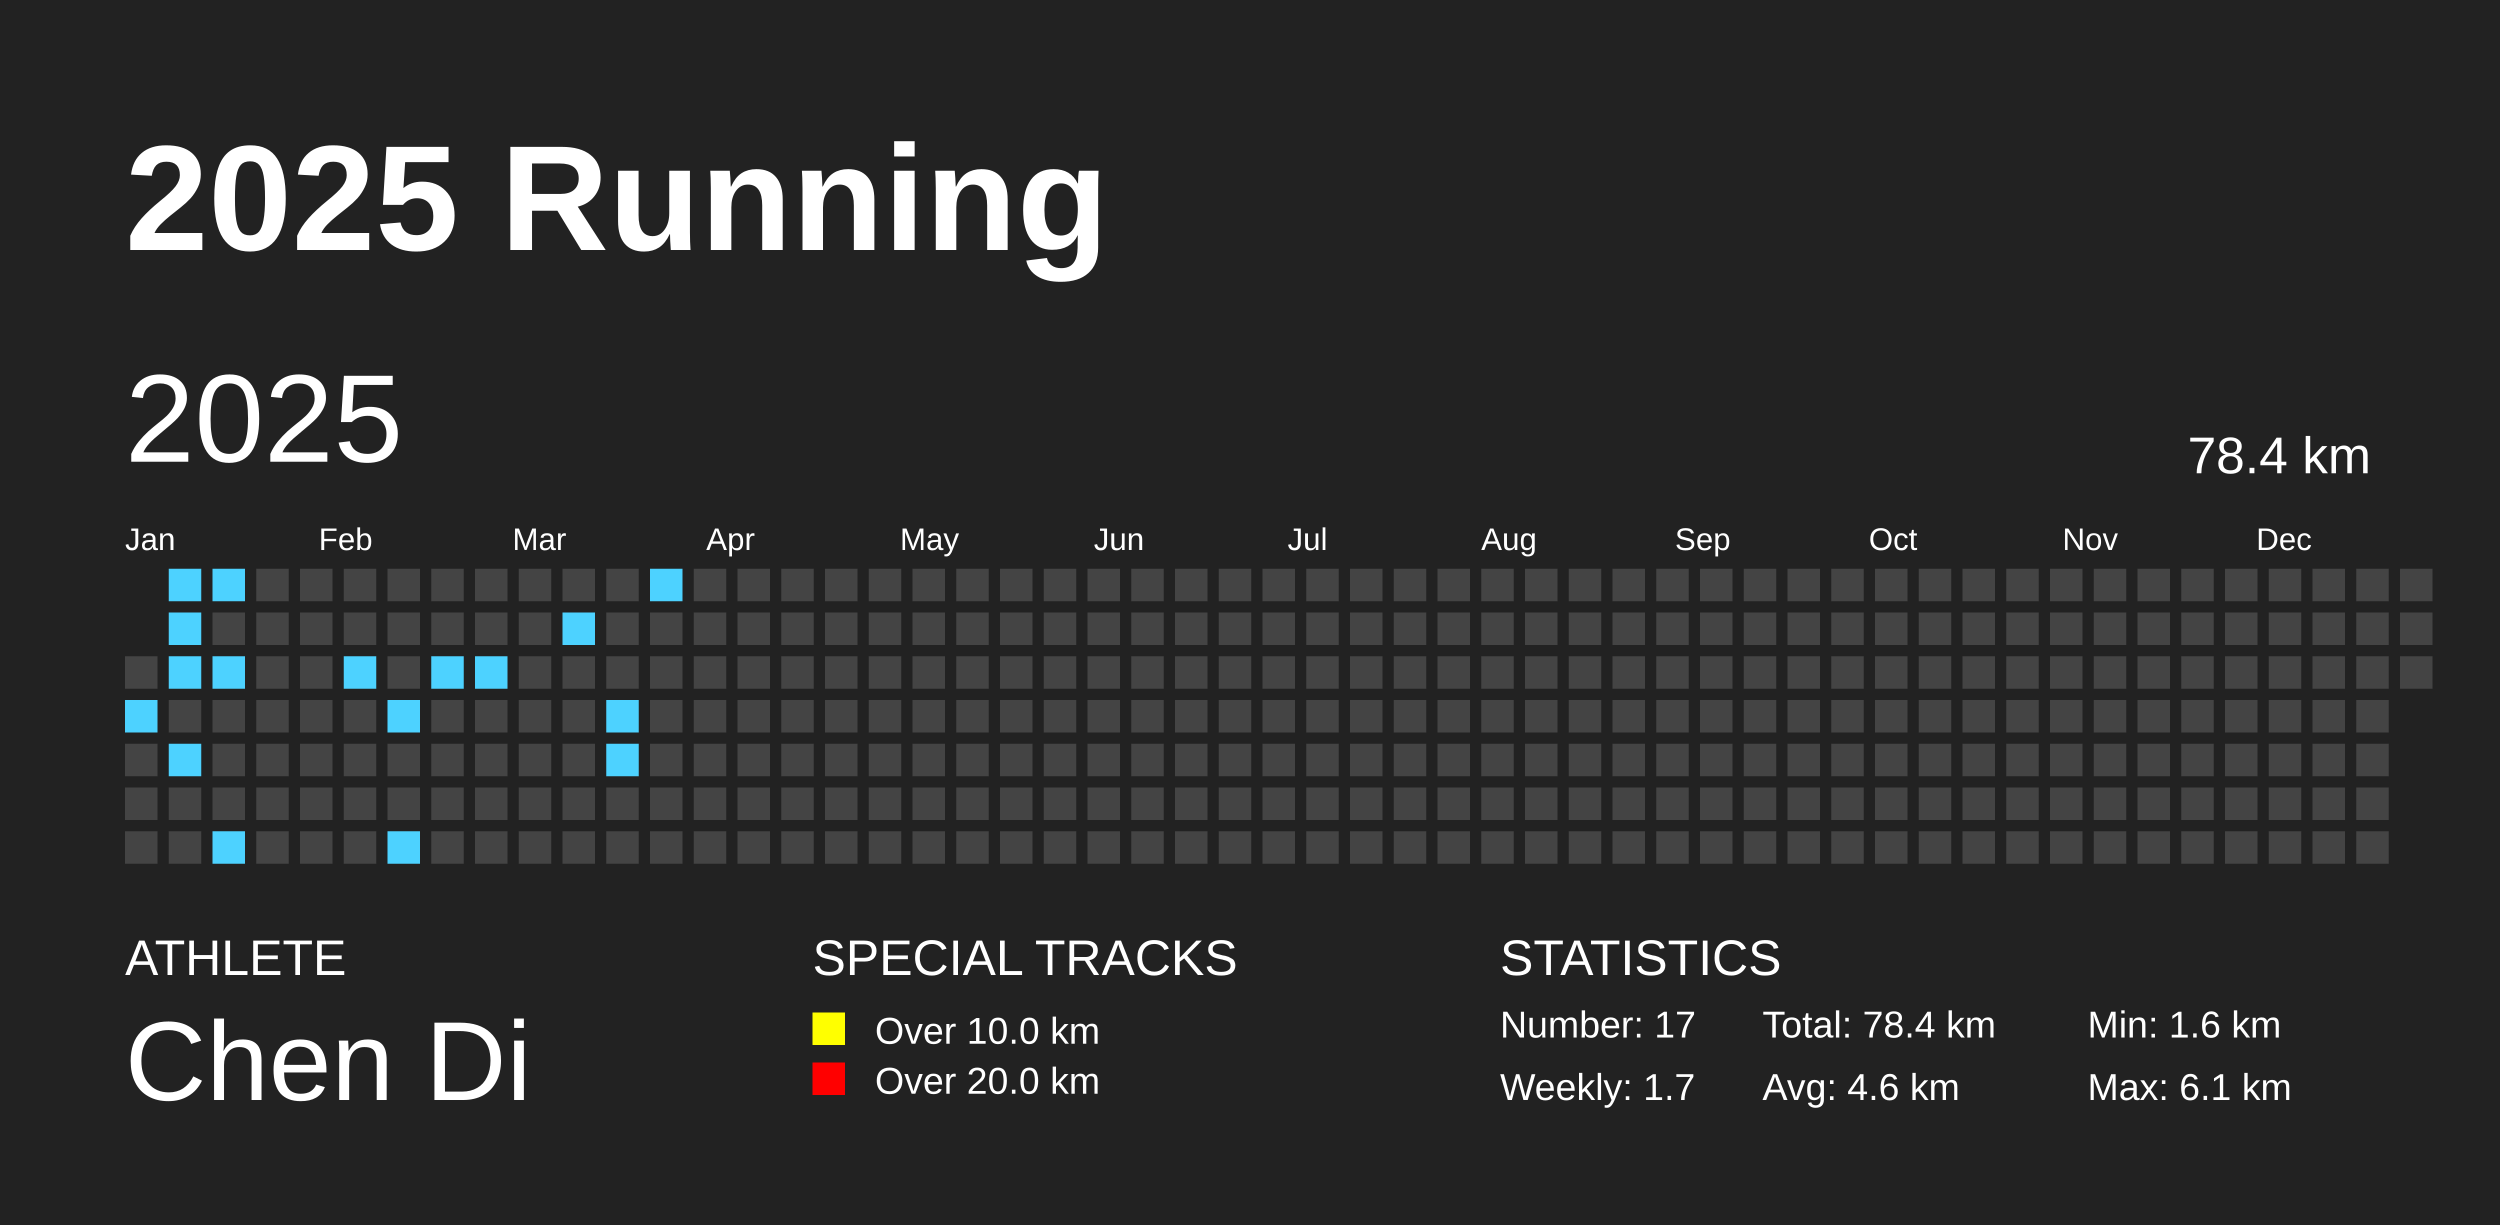
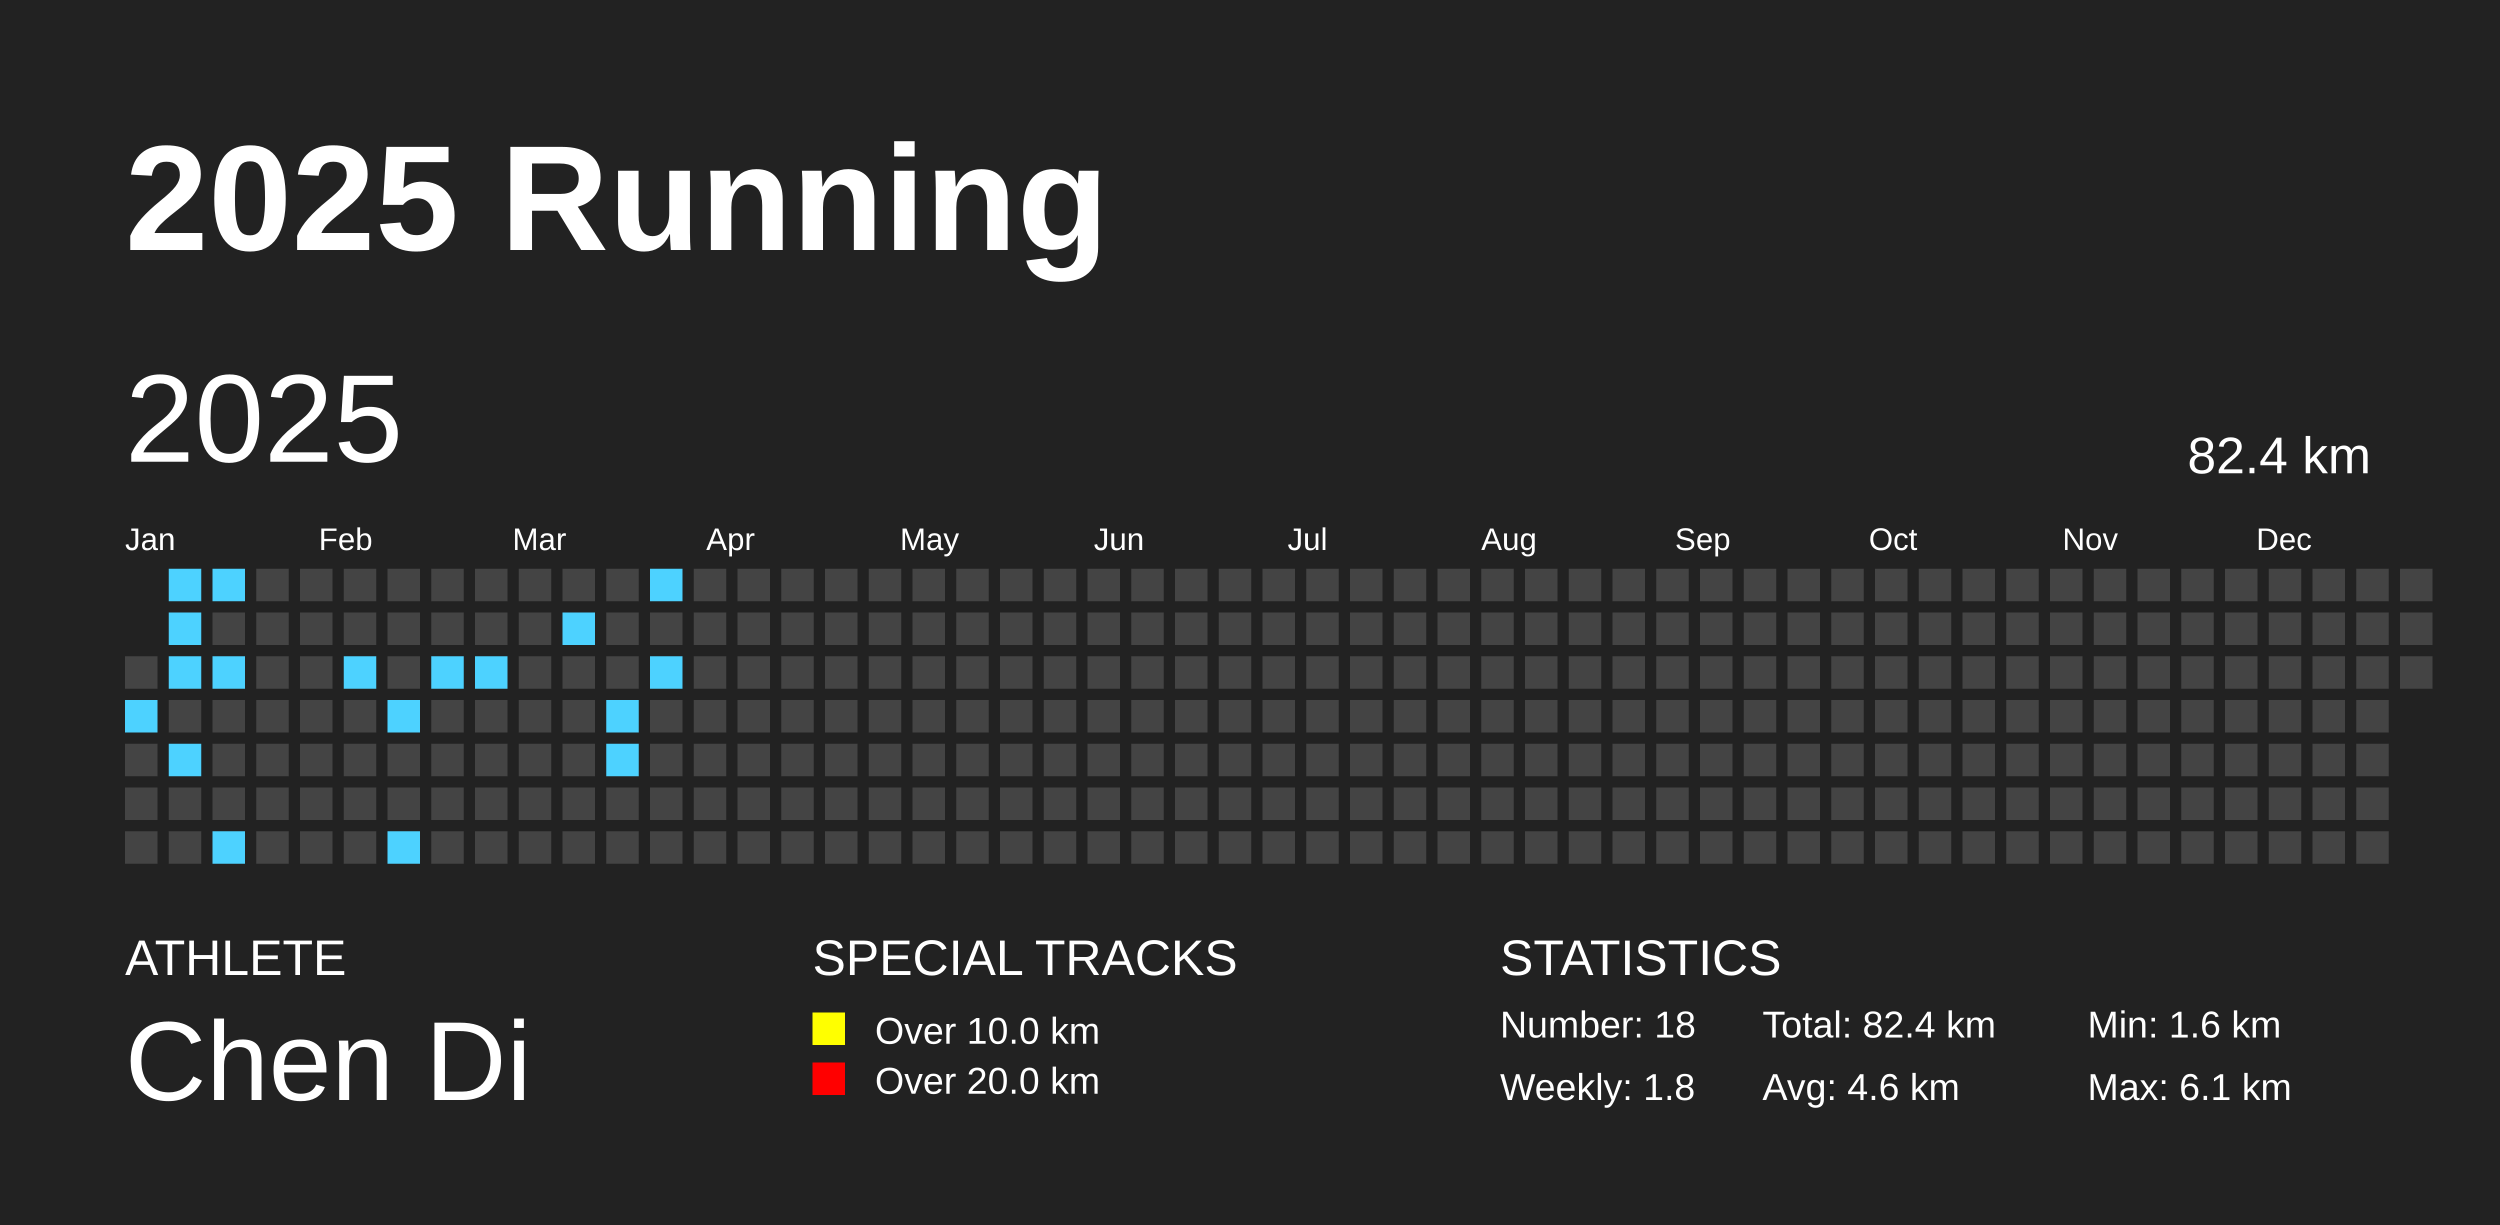
<svg xmlns="http://www.w3.org/2000/svg" baseProfile="full" height="98mm" version="1.1" viewBox="0,0,200,98" width="200mm">
  <defs />
  <rect fill="#222222" height="98" width="200" x="0" y="0" />
  <text fill="#FFFFFF" style="font-size:12px; font-family:Arial; font-weight:bold;" x="10" y="20">2025 Running</text>
  <text fill="#FFFFFF" style="font-size:4px; font-family:Arial" x="10" y="78">ATHLETE</text>
  <text fill="#FFFFFF" style="font-size:9px; font-family:Arial" x="10" y="88">Chen Di</text>
  <text fill="#FFFFFF" style="font-size:4px; font-family:Arial" x="65" y="78">SPECIAL TRACKS</text>
  <rect fill="yellow" height="2.6" width="2.6" x="65" y="81" />
  <text fill="#FFFFFF" style="font-size:3px; font-family:Arial" x="70" y="83.5">Over 10.0 km</text>
  <rect fill="red" height="2.6" width="2.6" x="65" y="85" />
  <text fill="#FFFFFF" style="font-size:3px; font-family:Arial" x="70" y="87.5">Over 20.0 km</text>
  <text fill="#FFFFFF" style="font-size:4px; font-family:Arial" x="120" y="78">STATISTICS</text>
-   <text fill="#FFFFFF" style="font-size:3px; font-family:Arial" x="120" y="83">Number: 17</text>
-   <text fill="#FFFFFF" style="font-size:3px; font-family:Arial" x="120" y="88">Weekly: 1.7</text>
-   <text fill="#FFFFFF" style="font-size:3px; font-family:Arial" x="141" y="83">Total: 78.4 km</text>
+   <text fill="#FFFFFF" style="font-size:3px; font-family:Arial" x="120" y="83">Number: 18</text>
+   <text fill="#FFFFFF" style="font-size:3px; font-family:Arial" x="120" y="88">Weekly: 1.8</text>
+   <text fill="#FFFFFF" style="font-size:3px; font-family:Arial" x="141" y="83">Total: 82.4 km</text>
  <text fill="#FFFFFF" style="font-size:3px; font-family:Arial" x="141" y="88">Avg: 4.6 km</text>
  <text fill="#FFFFFF" style="font-size:3px; font-family:Arial" x="167" y="83">Min: 1.6 km</text>
  <text fill="#FFFFFF" style="font-size:3px; font-family:Arial" x="167" y="88">Max: 6.1 km</text>
  <text dominant-baseline="hanging" fill="#FFFFFF" style="font-size:10.0px; font-family:Arial;" x="10" y="30">2025</text>
-   <text dominant-baseline="hanging" fill="#FFFFFF" style="font-size:4.125px; font-family:Arial;" x="175" y="35">78.4 km</text>
+   <text dominant-baseline="hanging" fill="#FFFFFF" style="font-size:4.125px; font-family:Arial;" x="175" y="35">82.4 km</text>
  <text fill="#FFFFFF" style="font-size:2.5px; font-family:Arial" x="10.0" y="44">Jan</text>
  <text fill="#FFFFFF" style="font-size:2.5px; font-family:Arial" x="25.5" y="44">Feb</text>
  <text fill="#FFFFFF" style="font-size:2.5px; font-family:Arial" x="41.0" y="44">Mar</text>
  <text fill="#FFFFFF" style="font-size:2.5px; font-family:Arial" x="56.5" y="44">Apr</text>
  <text fill="#FFFFFF" style="font-size:2.5px; font-family:Arial" x="72.0" y="44">May</text>
  <text fill="#FFFFFF" style="font-size:2.5px; font-family:Arial" x="87.5" y="44">Jun</text>
  <text fill="#FFFFFF" style="font-size:2.5px; font-family:Arial" x="103.0" y="44">Jul</text>
  <text fill="#FFFFFF" style="font-size:2.5px; font-family:Arial" x="118.5" y="44">Aug</text>
  <text fill="#FFFFFF" style="font-size:2.5px; font-family:Arial" x="134.0" y="44">Sep</text>
  <text fill="#FFFFFF" style="font-size:2.5px; font-family:Arial" x="149.5" y="44">Oct</text>
  <text fill="#FFFFFF" style="font-size:2.5px; font-family:Arial" x="165.0" y="44">Nov</text>
  <text fill="#FFFFFF" style="font-size:2.5px; font-family:Arial" x="180.5" y="44">Dec</text>
  <rect fill="#444444" height="2.6" width="2.6" x="10.0" y="52.5" />
  <rect fill="#4DD2FF" height="2.6" width="2.6" x="10.0" y="56.0" />
  <rect fill="#444444" height="2.6" width="2.6" x="10.0" y="59.5" />
  <rect fill="#444444" height="2.6" width="2.6" x="10.0" y="63.0" />
  <rect fill="#444444" height="2.6" width="2.6" x="10.0" y="66.5" />
  <rect fill="#4DD2FF" height="2.6" width="2.6" x="13.5" y="45.5" />
  <rect fill="#4DD2FF" height="2.6" width="2.6" x="13.5" y="49.0" />
  <rect fill="#4DD2FF" height="2.6" width="2.6" x="13.5" y="52.5" />
  <rect fill="#444444" height="2.6" width="2.6" x="13.5" y="56.0" />
  <rect fill="#4DD2FF" height="2.6" width="2.6" x="13.5" y="59.5" />
  <rect fill="#444444" height="2.6" width="2.6" x="13.5" y="63.0" />
  <rect fill="#444444" height="2.6" width="2.6" x="13.5" y="66.5" />
  <rect fill="#4DD2FF" height="2.6" width="2.6" x="17.0" y="45.5" />
  <rect fill="#444444" height="2.6" width="2.6" x="17.0" y="49.0" />
  <rect fill="#4DD2FF" height="2.6" width="2.6" x="17.0" y="52.5" />
  <rect fill="#444444" height="2.6" width="2.6" x="17.0" y="56.0" />
  <rect fill="#444444" height="2.6" width="2.6" x="17.0" y="59.5" />
  <rect fill="#444444" height="2.6" width="2.6" x="17.0" y="63.0" />
  <rect fill="#4DD2FF" height="2.6" width="2.6" x="17.0" y="66.5" />
  <rect fill="#444444" height="2.6" width="2.6" x="20.5" y="45.5" />
  <rect fill="#444444" height="2.6" width="2.6" x="20.5" y="49.0" />
  <rect fill="#444444" height="2.6" width="2.6" x="20.5" y="52.5" />
  <rect fill="#444444" height="2.6" width="2.6" x="20.5" y="56.0" />
  <rect fill="#444444" height="2.6" width="2.6" x="20.5" y="59.5" />
  <rect fill="#444444" height="2.6" width="2.6" x="20.5" y="63.0" />
  <rect fill="#444444" height="2.6" width="2.6" x="20.5" y="66.5" />
  <rect fill="#444444" height="2.6" width="2.6" x="24.0" y="45.5" />
  <rect fill="#444444" height="2.6" width="2.6" x="24.0" y="49.0" />
  <rect fill="#444444" height="2.6" width="2.6" x="24.0" y="52.5" />
  <rect fill="#444444" height="2.6" width="2.6" x="24.0" y="56.0" />
  <rect fill="#444444" height="2.6" width="2.6" x="24.0" y="59.5" />
  <rect fill="#444444" height="2.6" width="2.6" x="24.0" y="63.0" />
  <rect fill="#444444" height="2.6" width="2.6" x="24.0" y="66.5" />
  <rect fill="#444444" height="2.6" width="2.6" x="27.5" y="45.5" />
  <rect fill="#444444" height="2.6" width="2.6" x="27.5" y="49.0" />
  <rect fill="#4DD2FF" height="2.6" width="2.6" x="27.5" y="52.5" />
  <rect fill="#444444" height="2.6" width="2.6" x="27.5" y="56.0" />
  <rect fill="#444444" height="2.6" width="2.6" x="27.5" y="59.5" />
  <rect fill="#444444" height="2.6" width="2.6" x="27.5" y="63.0" />
  <rect fill="#444444" height="2.6" width="2.6" x="27.5" y="66.5" />
  <rect fill="#444444" height="2.6" width="2.6" x="31.0" y="45.5" />
  <rect fill="#444444" height="2.6" width="2.6" x="31.0" y="49.0" />
  <rect fill="#444444" height="2.6" width="2.6" x="31.0" y="52.5" />
  <rect fill="#4DD2FF" height="2.6" width="2.6" x="31.0" y="56.0" />
  <rect fill="#444444" height="2.6" width="2.6" x="31.0" y="59.5" />
  <rect fill="#444444" height="2.6" width="2.6" x="31.0" y="63.0" />
  <rect fill="#4DD2FF" height="2.6" width="2.6" x="31.0" y="66.5" />
  <rect fill="#444444" height="2.6" width="2.6" x="34.5" y="45.5" />
  <rect fill="#444444" height="2.6" width="2.6" x="34.5" y="49.0" />
  <rect fill="#4DD2FF" height="2.6" width="2.6" x="34.5" y="52.5" />
  <rect fill="#444444" height="2.6" width="2.6" x="34.5" y="56.0" />
  <rect fill="#444444" height="2.6" width="2.6" x="34.5" y="59.5" />
  <rect fill="#444444" height="2.6" width="2.6" x="34.5" y="63.0" />
  <rect fill="#444444" height="2.6" width="2.6" x="34.5" y="66.5" />
  <rect fill="#444444" height="2.6" width="2.6" x="38.0" y="45.5" />
  <rect fill="#444444" height="2.6" width="2.6" x="38.0" y="49.0" />
  <rect fill="#4DD2FF" height="2.6" width="2.6" x="38.0" y="52.5" />
  <rect fill="#444444" height="2.6" width="2.6" x="38.0" y="56.0" />
  <rect fill="#444444" height="2.6" width="2.6" x="38.0" y="59.5" />
  <rect fill="#444444" height="2.6" width="2.6" x="38.0" y="63.0" />
  <rect fill="#444444" height="2.6" width="2.6" x="38.0" y="66.5" />
  <rect fill="#444444" height="2.6" width="2.6" x="41.5" y="45.5" />
  <rect fill="#444444" height="2.6" width="2.6" x="41.5" y="49.0" />
  <rect fill="#444444" height="2.6" width="2.6" x="41.5" y="52.5" />
  <rect fill="#444444" height="2.6" width="2.6" x="41.5" y="56.0" />
  <rect fill="#444444" height="2.6" width="2.6" x="41.5" y="59.5" />
  <rect fill="#444444" height="2.6" width="2.6" x="41.5" y="63.0" />
  <rect fill="#444444" height="2.6" width="2.6" x="41.5" y="66.5" />
  <rect fill="#444444" height="2.6" width="2.6" x="45.0" y="45.5" />
  <rect fill="#4DD2FF" height="2.6" width="2.6" x="45.0" y="49.0" />
  <rect fill="#444444" height="2.6" width="2.6" x="45.0" y="52.5" />
  <rect fill="#444444" height="2.6" width="2.6" x="45.0" y="56.0" />
  <rect fill="#444444" height="2.6" width="2.6" x="45.0" y="59.5" />
  <rect fill="#444444" height="2.6" width="2.6" x="45.0" y="63.0" />
  <rect fill="#444444" height="2.6" width="2.6" x="45.0" y="66.5" />
  <rect fill="#444444" height="2.6" width="2.6" x="48.5" y="45.5" />
  <rect fill="#444444" height="2.6" width="2.6" x="48.5" y="49.0" />
  <rect fill="#444444" height="2.6" width="2.6" x="48.5" y="52.5" />
  <rect fill="#4DD2FF" height="2.6" width="2.6" x="48.5" y="56.0" />
  <rect fill="#4DD2FF" height="2.6" width="2.6" x="48.5" y="59.5" />
  <rect fill="#444444" height="2.6" width="2.6" x="48.5" y="63.0" />
  <rect fill="#444444" height="2.6" width="2.6" x="48.5" y="66.5" />
  <rect fill="#4DD2FF" height="2.6" width="2.6" x="52.0" y="45.5" />
  <rect fill="#444444" height="2.6" width="2.6" x="52.0" y="49.0" />
-   <rect fill="#444444" height="2.6" width="2.6" x="52.0" y="52.5" />
+   <rect fill="#4DD2FF" height="2.6" width="2.6" x="52.0" y="52.5" />
  <rect fill="#444444" height="2.6" width="2.6" x="52.0" y="56.0" />
  <rect fill="#444444" height="2.6" width="2.6" x="52.0" y="59.5" />
  <rect fill="#444444" height="2.6" width="2.6" x="52.0" y="63.0" />
  <rect fill="#444444" height="2.6" width="2.6" x="52.0" y="66.5" />
  <rect fill="#444444" height="2.6" width="2.6" x="55.5" y="45.5" />
  <rect fill="#444444" height="2.6" width="2.6" x="55.5" y="49.0" />
  <rect fill="#444444" height="2.6" width="2.6" x="55.5" y="52.5" />
  <rect fill="#444444" height="2.6" width="2.6" x="55.5" y="56.0" />
  <rect fill="#444444" height="2.6" width="2.6" x="55.5" y="59.5" />
  <rect fill="#444444" height="2.6" width="2.6" x="55.5" y="63.0" />
  <rect fill="#444444" height="2.6" width="2.6" x="55.5" y="66.5" />
  <rect fill="#444444" height="2.6" width="2.6" x="59.0" y="45.5" />
  <rect fill="#444444" height="2.6" width="2.6" x="59.0" y="49.0" />
  <rect fill="#444444" height="2.6" width="2.6" x="59.0" y="52.5" />
  <rect fill="#444444" height="2.6" width="2.6" x="59.0" y="56.0" />
  <rect fill="#444444" height="2.6" width="2.6" x="59.0" y="59.5" />
  <rect fill="#444444" height="2.6" width="2.6" x="59.0" y="63.0" />
  <rect fill="#444444" height="2.6" width="2.6" x="59.0" y="66.5" />
  <rect fill="#444444" height="2.6" width="2.6" x="62.5" y="45.5" />
  <rect fill="#444444" height="2.6" width="2.6" x="62.5" y="49.0" />
  <rect fill="#444444" height="2.6" width="2.6" x="62.5" y="52.5" />
  <rect fill="#444444" height="2.6" width="2.6" x="62.5" y="56.0" />
  <rect fill="#444444" height="2.6" width="2.6" x="62.5" y="59.5" />
  <rect fill="#444444" height="2.6" width="2.6" x="62.5" y="63.0" />
  <rect fill="#444444" height="2.6" width="2.6" x="62.5" y="66.5" />
  <rect fill="#444444" height="2.6" width="2.6" x="66.0" y="45.5" />
  <rect fill="#444444" height="2.6" width="2.6" x="66.0" y="49.0" />
  <rect fill="#444444" height="2.6" width="2.6" x="66.0" y="52.5" />
  <rect fill="#444444" height="2.6" width="2.6" x="66.0" y="56.0" />
  <rect fill="#444444" height="2.6" width="2.6" x="66.0" y="59.5" />
  <rect fill="#444444" height="2.6" width="2.6" x="66.0" y="63.0" />
  <rect fill="#444444" height="2.6" width="2.6" x="66.0" y="66.5" />
  <rect fill="#444444" height="2.6" width="2.6" x="69.5" y="45.5" />
  <rect fill="#444444" height="2.6" width="2.6" x="69.5" y="49.0" />
  <rect fill="#444444" height="2.6" width="2.6" x="69.5" y="52.5" />
  <rect fill="#444444" height="2.6" width="2.6" x="69.5" y="56.0" />
  <rect fill="#444444" height="2.6" width="2.6" x="69.5" y="59.5" />
  <rect fill="#444444" height="2.6" width="2.6" x="69.5" y="63.0" />
  <rect fill="#444444" height="2.6" width="2.6" x="69.5" y="66.5" />
  <rect fill="#444444" height="2.6" width="2.6" x="73.0" y="45.5" />
  <rect fill="#444444" height="2.6" width="2.6" x="73.0" y="49.0" />
  <rect fill="#444444" height="2.6" width="2.6" x="73.0" y="52.5" />
  <rect fill="#444444" height="2.6" width="2.6" x="73.0" y="56.0" />
  <rect fill="#444444" height="2.6" width="2.6" x="73.0" y="59.5" />
  <rect fill="#444444" height="2.6" width="2.6" x="73.0" y="63.0" />
  <rect fill="#444444" height="2.6" width="2.6" x="73.0" y="66.5" />
  <rect fill="#444444" height="2.6" width="2.6" x="76.5" y="45.5" />
  <rect fill="#444444" height="2.6" width="2.6" x="76.5" y="49.0" />
  <rect fill="#444444" height="2.6" width="2.6" x="76.5" y="52.5" />
  <rect fill="#444444" height="2.6" width="2.6" x="76.5" y="56.0" />
  <rect fill="#444444" height="2.6" width="2.6" x="76.5" y="59.5" />
  <rect fill="#444444" height="2.6" width="2.6" x="76.5" y="63.0" />
  <rect fill="#444444" height="2.6" width="2.6" x="76.5" y="66.5" />
  <rect fill="#444444" height="2.6" width="2.6" x="80.0" y="45.5" />
  <rect fill="#444444" height="2.6" width="2.6" x="80.0" y="49.0" />
  <rect fill="#444444" height="2.6" width="2.6" x="80.0" y="52.5" />
  <rect fill="#444444" height="2.6" width="2.6" x="80.0" y="56.0" />
  <rect fill="#444444" height="2.6" width="2.6" x="80.0" y="59.5" />
  <rect fill="#444444" height="2.6" width="2.6" x="80.0" y="63.0" />
  <rect fill="#444444" height="2.6" width="2.6" x="80.0" y="66.5" />
  <rect fill="#444444" height="2.6" width="2.6" x="83.5" y="45.5" />
  <rect fill="#444444" height="2.6" width="2.6" x="83.5" y="49.0" />
  <rect fill="#444444" height="2.6" width="2.6" x="83.5" y="52.5" />
  <rect fill="#444444" height="2.6" width="2.6" x="83.5" y="56.0" />
  <rect fill="#444444" height="2.6" width="2.6" x="83.5" y="59.5" />
  <rect fill="#444444" height="2.6" width="2.6" x="83.5" y="63.0" />
  <rect fill="#444444" height="2.6" width="2.6" x="83.5" y="66.5" />
  <rect fill="#444444" height="2.6" width="2.6" x="87.0" y="45.5" />
  <rect fill="#444444" height="2.6" width="2.6" x="87.0" y="49.0" />
  <rect fill="#444444" height="2.6" width="2.6" x="87.0" y="52.5" />
  <rect fill="#444444" height="2.6" width="2.6" x="87.0" y="56.0" />
  <rect fill="#444444" height="2.6" width="2.6" x="87.0" y="59.5" />
  <rect fill="#444444" height="2.6" width="2.6" x="87.0" y="63.0" />
  <rect fill="#444444" height="2.6" width="2.6" x="87.0" y="66.5" />
  <rect fill="#444444" height="2.6" width="2.6" x="90.5" y="45.5" />
  <rect fill="#444444" height="2.6" width="2.6" x="90.5" y="49.0" />
  <rect fill="#444444" height="2.6" width="2.6" x="90.5" y="52.5" />
  <rect fill="#444444" height="2.6" width="2.6" x="90.5" y="56.0" />
  <rect fill="#444444" height="2.6" width="2.6" x="90.5" y="59.5" />
  <rect fill="#444444" height="2.6" width="2.6" x="90.5" y="63.0" />
  <rect fill="#444444" height="2.6" width="2.6" x="90.5" y="66.5" />
  <rect fill="#444444" height="2.6" width="2.6" x="94.0" y="45.5" />
  <rect fill="#444444" height="2.6" width="2.6" x="94.0" y="49.0" />
  <rect fill="#444444" height="2.6" width="2.6" x="94.0" y="52.5" />
  <rect fill="#444444" height="2.6" width="2.6" x="94.0" y="56.0" />
  <rect fill="#444444" height="2.6" width="2.6" x="94.0" y="59.5" />
  <rect fill="#444444" height="2.6" width="2.6" x="94.0" y="63.0" />
  <rect fill="#444444" height="2.6" width="2.6" x="94.0" y="66.5" />
  <rect fill="#444444" height="2.6" width="2.6" x="97.5" y="45.5" />
  <rect fill="#444444" height="2.6" width="2.6" x="97.5" y="49.0" />
  <rect fill="#444444" height="2.6" width="2.6" x="97.5" y="52.5" />
  <rect fill="#444444" height="2.6" width="2.6" x="97.5" y="56.0" />
  <rect fill="#444444" height="2.6" width="2.6" x="97.5" y="59.5" />
  <rect fill="#444444" height="2.6" width="2.6" x="97.5" y="63.0" />
  <rect fill="#444444" height="2.6" width="2.6" x="97.5" y="66.5" />
  <rect fill="#444444" height="2.6" width="2.6" x="101.0" y="45.5" />
  <rect fill="#444444" height="2.6" width="2.6" x="101.0" y="49.0" />
  <rect fill="#444444" height="2.6" width="2.6" x="101.0" y="52.5" />
  <rect fill="#444444" height="2.6" width="2.6" x="101.0" y="56.0" />
  <rect fill="#444444" height="2.6" width="2.6" x="101.0" y="59.5" />
  <rect fill="#444444" height="2.6" width="2.6" x="101.0" y="63.0" />
  <rect fill="#444444" height="2.6" width="2.6" x="101.0" y="66.5" />
  <rect fill="#444444" height="2.6" width="2.6" x="104.5" y="45.5" />
  <rect fill="#444444" height="2.6" width="2.6" x="104.5" y="49.0" />
  <rect fill="#444444" height="2.6" width="2.6" x="104.5" y="52.5" />
  <rect fill="#444444" height="2.6" width="2.6" x="104.5" y="56.0" />
  <rect fill="#444444" height="2.6" width="2.6" x="104.5" y="59.5" />
  <rect fill="#444444" height="2.6" width="2.6" x="104.5" y="63.0" />
  <rect fill="#444444" height="2.6" width="2.6" x="104.5" y="66.5" />
  <rect fill="#444444" height="2.6" width="2.6" x="108.0" y="45.5" />
  <rect fill="#444444" height="2.6" width="2.6" x="108.0" y="49.0" />
  <rect fill="#444444" height="2.6" width="2.6" x="108.0" y="52.5" />
  <rect fill="#444444" height="2.6" width="2.6" x="108.0" y="56.0" />
  <rect fill="#444444" height="2.6" width="2.6" x="108.0" y="59.5" />
  <rect fill="#444444" height="2.6" width="2.6" x="108.0" y="63.0" />
  <rect fill="#444444" height="2.6" width="2.6" x="108.0" y="66.5" />
  <rect fill="#444444" height="2.6" width="2.6" x="111.5" y="45.5" />
  <rect fill="#444444" height="2.6" width="2.6" x="111.5" y="49.0" />
  <rect fill="#444444" height="2.6" width="2.6" x="111.5" y="52.5" />
  <rect fill="#444444" height="2.6" width="2.6" x="111.5" y="56.0" />
  <rect fill="#444444" height="2.6" width="2.6" x="111.5" y="59.5" />
  <rect fill="#444444" height="2.6" width="2.6" x="111.5" y="63.0" />
  <rect fill="#444444" height="2.6" width="2.6" x="111.5" y="66.5" />
  <rect fill="#444444" height="2.6" width="2.6" x="115.0" y="45.5" />
  <rect fill="#444444" height="2.6" width="2.6" x="115.0" y="49.0" />
  <rect fill="#444444" height="2.6" width="2.6" x="115.0" y="52.5" />
  <rect fill="#444444" height="2.6" width="2.6" x="115.0" y="56.0" />
  <rect fill="#444444" height="2.6" width="2.6" x="115.0" y="59.5" />
  <rect fill="#444444" height="2.6" width="2.6" x="115.0" y="63.0" />
  <rect fill="#444444" height="2.6" width="2.6" x="115.0" y="66.5" />
  <rect fill="#444444" height="2.6" width="2.6" x="118.5" y="45.5" />
  <rect fill="#444444" height="2.6" width="2.6" x="118.5" y="49.0" />
  <rect fill="#444444" height="2.6" width="2.6" x="118.5" y="52.5" />
  <rect fill="#444444" height="2.6" width="2.6" x="118.5" y="56.0" />
  <rect fill="#444444" height="2.6" width="2.6" x="118.5" y="59.5" />
  <rect fill="#444444" height="2.6" width="2.6" x="118.5" y="63.0" />
  <rect fill="#444444" height="2.6" width="2.6" x="118.5" y="66.5" />
  <rect fill="#444444" height="2.6" width="2.6" x="122.0" y="45.5" />
  <rect fill="#444444" height="2.6" width="2.6" x="122.0" y="49.0" />
  <rect fill="#444444" height="2.6" width="2.6" x="122.0" y="52.5" />
  <rect fill="#444444" height="2.6" width="2.6" x="122.0" y="56.0" />
  <rect fill="#444444" height="2.6" width="2.6" x="122.0" y="59.5" />
  <rect fill="#444444" height="2.6" width="2.6" x="122.0" y="63.0" />
  <rect fill="#444444" height="2.6" width="2.6" x="122.0" y="66.5" />
  <rect fill="#444444" height="2.6" width="2.6" x="125.5" y="45.5" />
  <rect fill="#444444" height="2.6" width="2.6" x="125.5" y="49.0" />
  <rect fill="#444444" height="2.6" width="2.6" x="125.5" y="52.5" />
  <rect fill="#444444" height="2.6" width="2.6" x="125.5" y="56.0" />
  <rect fill="#444444" height="2.6" width="2.6" x="125.5" y="59.5" />
  <rect fill="#444444" height="2.6" width="2.6" x="125.5" y="63.0" />
  <rect fill="#444444" height="2.6" width="2.6" x="125.5" y="66.5" />
  <rect fill="#444444" height="2.6" width="2.6" x="129.0" y="45.5" />
  <rect fill="#444444" height="2.6" width="2.6" x="129.0" y="49.0" />
  <rect fill="#444444" height="2.6" width="2.6" x="129.0" y="52.5" />
  <rect fill="#444444" height="2.6" width="2.6" x="129.0" y="56.0" />
  <rect fill="#444444" height="2.6" width="2.6" x="129.0" y="59.5" />
  <rect fill="#444444" height="2.6" width="2.6" x="129.0" y="63.0" />
  <rect fill="#444444" height="2.6" width="2.6" x="129.0" y="66.5" />
  <rect fill="#444444" height="2.6" width="2.6" x="132.5" y="45.5" />
  <rect fill="#444444" height="2.6" width="2.6" x="132.5" y="49.0" />
  <rect fill="#444444" height="2.6" width="2.6" x="132.5" y="52.5" />
  <rect fill="#444444" height="2.6" width="2.6" x="132.5" y="56.0" />
  <rect fill="#444444" height="2.6" width="2.6" x="132.5" y="59.5" />
  <rect fill="#444444" height="2.6" width="2.6" x="132.5" y="63.0" />
  <rect fill="#444444" height="2.6" width="2.6" x="132.5" y="66.5" />
  <rect fill="#444444" height="2.6" width="2.6" x="136.0" y="45.5" />
  <rect fill="#444444" height="2.6" width="2.6" x="136.0" y="49.0" />
  <rect fill="#444444" height="2.6" width="2.6" x="136.0" y="52.5" />
  <rect fill="#444444" height="2.6" width="2.6" x="136.0" y="56.0" />
  <rect fill="#444444" height="2.6" width="2.6" x="136.0" y="59.5" />
  <rect fill="#444444" height="2.6" width="2.6" x="136.0" y="63.0" />
  <rect fill="#444444" height="2.6" width="2.6" x="136.0" y="66.5" />
  <rect fill="#444444" height="2.6" width="2.6" x="139.5" y="45.5" />
  <rect fill="#444444" height="2.6" width="2.6" x="139.5" y="49.0" />
  <rect fill="#444444" height="2.6" width="2.6" x="139.5" y="52.5" />
  <rect fill="#444444" height="2.6" width="2.6" x="139.5" y="56.0" />
  <rect fill="#444444" height="2.6" width="2.6" x="139.5" y="59.5" />
  <rect fill="#444444" height="2.6" width="2.6" x="139.5" y="63.0" />
  <rect fill="#444444" height="2.6" width="2.6" x="139.5" y="66.5" />
  <rect fill="#444444" height="2.6" width="2.6" x="143.0" y="45.5" />
  <rect fill="#444444" height="2.6" width="2.6" x="143.0" y="49.0" />
  <rect fill="#444444" height="2.6" width="2.6" x="143.0" y="52.5" />
  <rect fill="#444444" height="2.6" width="2.6" x="143.0" y="56.0" />
  <rect fill="#444444" height="2.6" width="2.6" x="143.0" y="59.5" />
  <rect fill="#444444" height="2.6" width="2.6" x="143.0" y="63.0" />
  <rect fill="#444444" height="2.6" width="2.6" x="143.0" y="66.5" />
  <rect fill="#444444" height="2.6" width="2.6" x="146.5" y="45.5" />
  <rect fill="#444444" height="2.6" width="2.6" x="146.5" y="49.0" />
  <rect fill="#444444" height="2.6" width="2.6" x="146.5" y="52.5" />
  <rect fill="#444444" height="2.6" width="2.6" x="146.5" y="56.0" />
  <rect fill="#444444" height="2.6" width="2.6" x="146.5" y="59.5" />
  <rect fill="#444444" height="2.6" width="2.6" x="146.5" y="63.0" />
  <rect fill="#444444" height="2.6" width="2.6" x="146.5" y="66.5" />
  <rect fill="#444444" height="2.6" width="2.6" x="150.0" y="45.5" />
  <rect fill="#444444" height="2.6" width="2.6" x="150.0" y="49.0" />
  <rect fill="#444444" height="2.6" width="2.6" x="150.0" y="52.5" />
  <rect fill="#444444" height="2.6" width="2.6" x="150.0" y="56.0" />
  <rect fill="#444444" height="2.6" width="2.6" x="150.0" y="59.5" />
  <rect fill="#444444" height="2.6" width="2.6" x="150.0" y="63.0" />
  <rect fill="#444444" height="2.6" width="2.6" x="150.0" y="66.5" />
  <rect fill="#444444" height="2.6" width="2.6" x="153.5" y="45.5" />
  <rect fill="#444444" height="2.6" width="2.6" x="153.5" y="49.0" />
  <rect fill="#444444" height="2.6" width="2.6" x="153.5" y="52.5" />
  <rect fill="#444444" height="2.6" width="2.6" x="153.5" y="56.0" />
  <rect fill="#444444" height="2.6" width="2.6" x="153.5" y="59.5" />
  <rect fill="#444444" height="2.6" width="2.6" x="153.5" y="63.0" />
  <rect fill="#444444" height="2.6" width="2.6" x="153.5" y="66.5" />
  <rect fill="#444444" height="2.6" width="2.6" x="157.0" y="45.5" />
  <rect fill="#444444" height="2.6" width="2.6" x="157.0" y="49.0" />
  <rect fill="#444444" height="2.6" width="2.6" x="157.0" y="52.5" />
  <rect fill="#444444" height="2.6" width="2.6" x="157.0" y="56.0" />
  <rect fill="#444444" height="2.6" width="2.6" x="157.0" y="59.5" />
  <rect fill="#444444" height="2.6" width="2.6" x="157.0" y="63.0" />
  <rect fill="#444444" height="2.6" width="2.6" x="157.0" y="66.5" />
  <rect fill="#444444" height="2.6" width="2.6" x="160.5" y="45.5" />
  <rect fill="#444444" height="2.6" width="2.6" x="160.5" y="49.0" />
  <rect fill="#444444" height="2.6" width="2.6" x="160.5" y="52.5" />
  <rect fill="#444444" height="2.6" width="2.6" x="160.5" y="56.0" />
  <rect fill="#444444" height="2.6" width="2.6" x="160.5" y="59.5" />
  <rect fill="#444444" height="2.6" width="2.6" x="160.5" y="63.0" />
  <rect fill="#444444" height="2.6" width="2.6" x="160.5" y="66.5" />
  <rect fill="#444444" height="2.6" width="2.6" x="164.0" y="45.5" />
  <rect fill="#444444" height="2.6" width="2.6" x="164.0" y="49.0" />
  <rect fill="#444444" height="2.6" width="2.6" x="164.0" y="52.5" />
  <rect fill="#444444" height="2.6" width="2.6" x="164.0" y="56.0" />
  <rect fill="#444444" height="2.6" width="2.6" x="164.0" y="59.5" />
  <rect fill="#444444" height="2.6" width="2.6" x="164.0" y="63.0" />
  <rect fill="#444444" height="2.6" width="2.6" x="164.0" y="66.5" />
  <rect fill="#444444" height="2.6" width="2.6" x="167.5" y="45.5" />
  <rect fill="#444444" height="2.6" width="2.6" x="167.5" y="49.0" />
  <rect fill="#444444" height="2.6" width="2.6" x="167.5" y="52.5" />
  <rect fill="#444444" height="2.6" width="2.6" x="167.5" y="56.0" />
  <rect fill="#444444" height="2.6" width="2.6" x="167.5" y="59.5" />
  <rect fill="#444444" height="2.6" width="2.6" x="167.5" y="63.0" />
  <rect fill="#444444" height="2.6" width="2.6" x="167.5" y="66.5" />
  <rect fill="#444444" height="2.6" width="2.6" x="171.0" y="45.5" />
  <rect fill="#444444" height="2.6" width="2.6" x="171.0" y="49.0" />
  <rect fill="#444444" height="2.6" width="2.6" x="171.0" y="52.5" />
  <rect fill="#444444" height="2.6" width="2.6" x="171.0" y="56.0" />
  <rect fill="#444444" height="2.6" width="2.6" x="171.0" y="59.5" />
  <rect fill="#444444" height="2.6" width="2.6" x="171.0" y="63.0" />
  <rect fill="#444444" height="2.6" width="2.6" x="171.0" y="66.5" />
  <rect fill="#444444" height="2.6" width="2.6" x="174.5" y="45.5" />
  <rect fill="#444444" height="2.6" width="2.6" x="174.5" y="49.0" />
  <rect fill="#444444" height="2.6" width="2.6" x="174.5" y="52.5" />
  <rect fill="#444444" height="2.6" width="2.6" x="174.5" y="56.0" />
  <rect fill="#444444" height="2.6" width="2.6" x="174.5" y="59.5" />
  <rect fill="#444444" height="2.6" width="2.6" x="174.5" y="63.0" />
  <rect fill="#444444" height="2.6" width="2.6" x="174.5" y="66.5" />
  <rect fill="#444444" height="2.6" width="2.6" x="178.0" y="45.5" />
  <rect fill="#444444" height="2.6" width="2.6" x="178.0" y="49.0" />
  <rect fill="#444444" height="2.6" width="2.6" x="178.0" y="52.5" />
  <rect fill="#444444" height="2.6" width="2.6" x="178.0" y="56.0" />
  <rect fill="#444444" height="2.6" width="2.6" x="178.0" y="59.5" />
  <rect fill="#444444" height="2.6" width="2.6" x="178.0" y="63.0" />
  <rect fill="#444444" height="2.6" width="2.6" x="178.0" y="66.5" />
  <rect fill="#444444" height="2.6" width="2.6" x="181.5" y="45.5" />
  <rect fill="#444444" height="2.6" width="2.6" x="181.5" y="49.0" />
  <rect fill="#444444" height="2.6" width="2.6" x="181.5" y="52.5" />
  <rect fill="#444444" height="2.6" width="2.6" x="181.5" y="56.0" />
  <rect fill="#444444" height="2.6" width="2.6" x="181.5" y="59.5" />
  <rect fill="#444444" height="2.6" width="2.6" x="181.5" y="63.0" />
  <rect fill="#444444" height="2.6" width="2.6" x="181.5" y="66.5" />
  <rect fill="#444444" height="2.6" width="2.6" x="185.0" y="45.5" />
  <rect fill="#444444" height="2.6" width="2.6" x="185.0" y="49.0" />
  <rect fill="#444444" height="2.6" width="2.6" x="185.0" y="52.5" />
  <rect fill="#444444" height="2.6" width="2.6" x="185.0" y="56.0" />
  <rect fill="#444444" height="2.6" width="2.6" x="185.0" y="59.5" />
  <rect fill="#444444" height="2.6" width="2.6" x="185.0" y="63.0" />
  <rect fill="#444444" height="2.6" width="2.6" x="185.0" y="66.5" />
  <rect fill="#444444" height="2.6" width="2.6" x="188.5" y="45.5" />
  <rect fill="#444444" height="2.6" width="2.6" x="188.5" y="49.0" />
  <rect fill="#444444" height="2.6" width="2.6" x="188.5" y="52.5" />
  <rect fill="#444444" height="2.6" width="2.6" x="188.5" y="56.0" />
  <rect fill="#444444" height="2.6" width="2.6" x="188.5" y="59.5" />
  <rect fill="#444444" height="2.6" width="2.6" x="188.5" y="63.0" />
  <rect fill="#444444" height="2.6" width="2.6" x="188.5" y="66.5" />
  <rect fill="#444444" height="2.6" width="2.6" x="192.0" y="45.5" />
  <rect fill="#444444" height="2.6" width="2.6" x="192.0" y="49.0" />
  <rect fill="#444444" height="2.6" width="2.6" x="192.0" y="52.5" />
</svg>
